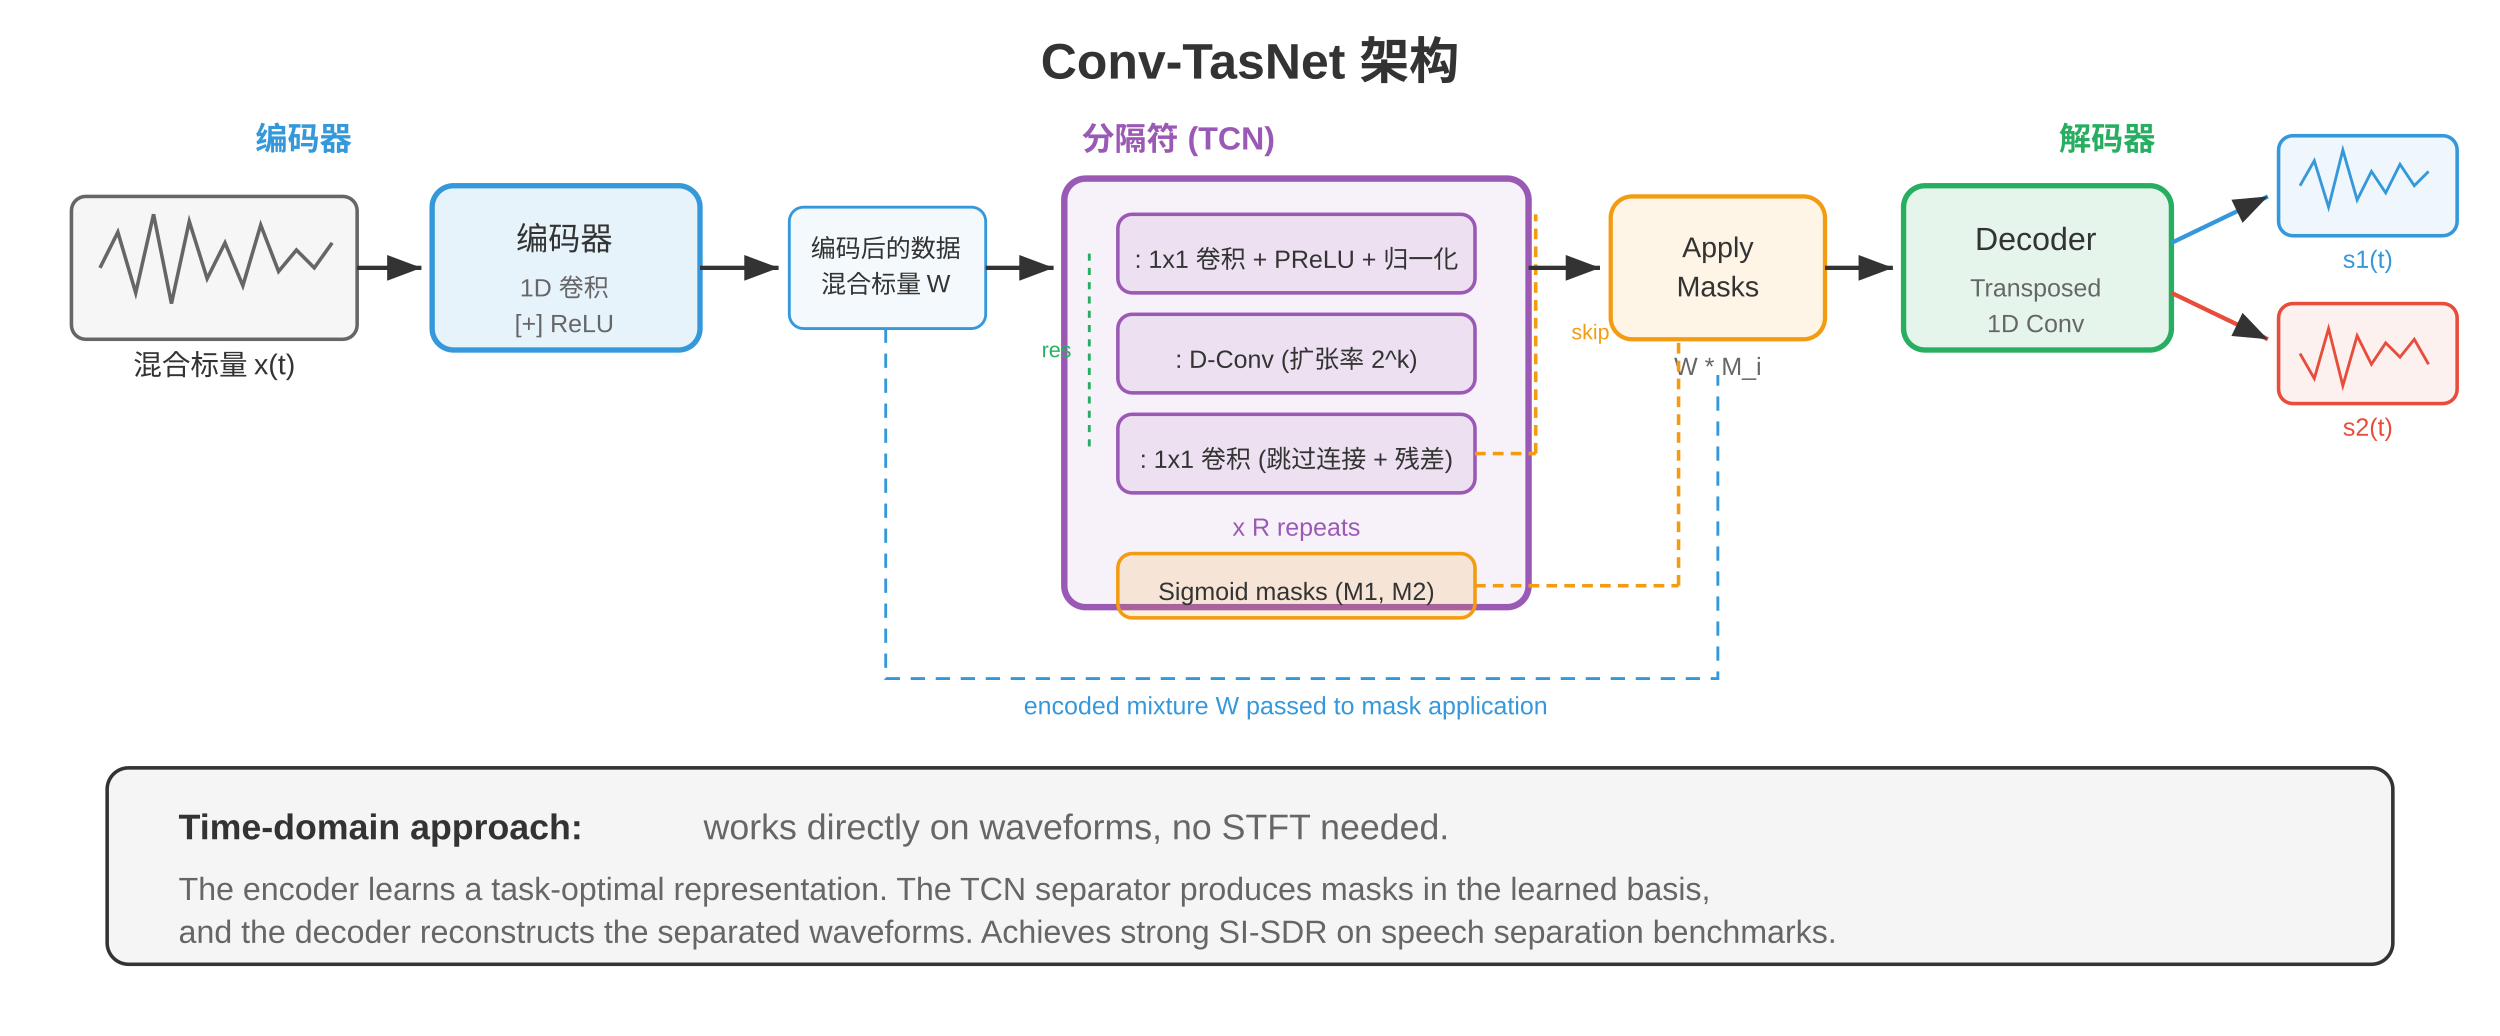
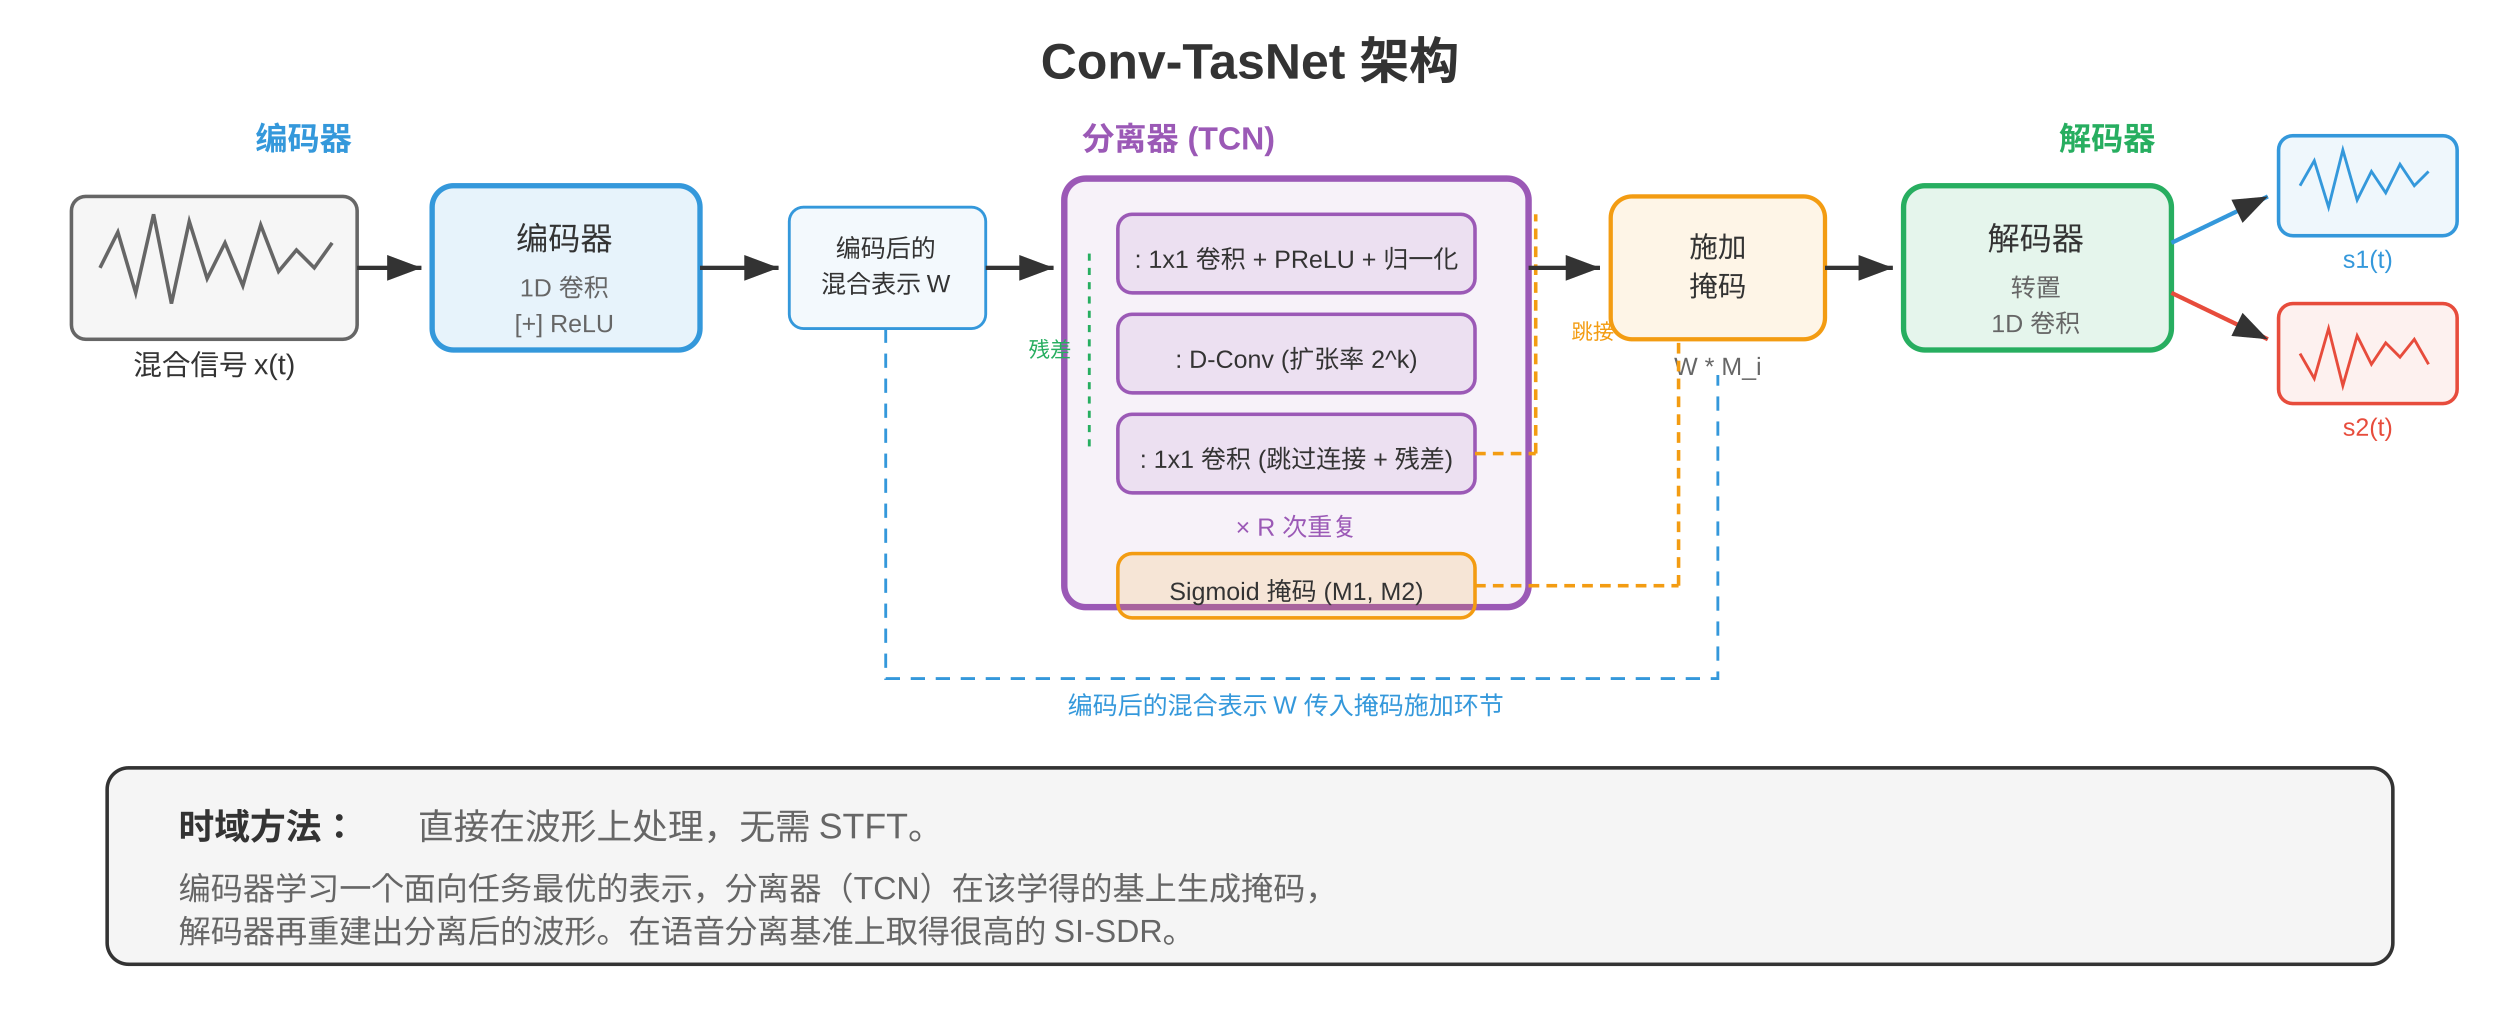
<svg xmlns="http://www.w3.org/2000/svg" width="700" height="290" font-family="Arial, Helvetica, sans-serif">
  <defs>
    <marker id="arrow-ct" markerWidth="8" markerHeight="6" refX="8" refY="3" orient="auto">
      <polygon points="0,0 8,3 0,6" fill="#333" />
    </marker>
  </defs>
  <text x="350" y="22" text-anchor="middle" font-size="14" font-weight="bold" fill="#333">Conv-TasNet 架构</text>
  <text x="85" y="42" text-anchor="middle" font-size="9" font-weight="bold" fill="#3498db">编码器</text>
-   <text x="330" y="42" text-anchor="middle" font-size="9" font-weight="bold" fill="#9b59b6">分隔符 (TCN) </text>
+   <text x="330" y="42" text-anchor="middle" font-size="9" font-weight="bold" fill="#9b59b6">分离器 (TCN) </text>
  <text x="590" y="42" text-anchor="middle" font-size="9" font-weight="bold" fill="#27ae60">解码器</text>
  <rect x="20" y="55" width="80" height="40" rx="4" fill="rgba(102,102,102,0.06)" stroke="#666" stroke-width="1" />
  <polyline points="28,75 33,65 38,82 43,60 48,85 53,62 58,78 63,68 68,80 73,63 78,76 83,70 88,75 93,68" fill="none" stroke="#666" stroke-width="1" />
-   <text x="60" y="105" text-anchor="middle" font-size="8" fill="#333">混合标量 x(t) </text>
+   <text x="60" y="105" text-anchor="middle" font-size="8" fill="#333">混合信号 x(t)</text>
  <line x1="100" y1="75" x2="118" y2="75" stroke="#333" stroke-width="1.2" marker-end="url(#arrow-ct)" />
  <rect x="121" y="52" width="75" height="46" rx="6" fill="rgba(52,152,219,0.12)" stroke="#3498db" stroke-width="1.5" />
  <text x="158" y="70" text-anchor="middle" font-size="9" fill="#333">编码器</text>
  <text x="158" y="83" text-anchor="middle" font-size="7" fill="#666">1D 卷积</text>
  <text x="158" y="93" text-anchor="middle" font-size="7" fill="#666">[+] ReLU </text>
  <line x1="196" y1="75" x2="218" y2="75" stroke="#333" stroke-width="1.2" marker-end="url(#arrow-ct)" />
  <rect x="221" y="58" width="55" height="34" rx="4" fill="rgba(52,152,219,0.06)" stroke="#3498db" stroke-width="0.8" />
-   <text x="248" y="72" text-anchor="middle" font-size="7" fill="#333">编码后的数据</text>
-   <text x="248" y="82" text-anchor="middle" font-size="7" fill="#333">混合标量 W </text>
+   <text x="248" y="72" text-anchor="middle" font-size="7" fill="#333">编码后的</text>
+   <text x="248" y="82" text-anchor="middle" font-size="7" fill="#333">混合表示 W</text>
  <line x1="276" y1="75" x2="295" y2="75" stroke="#333" stroke-width="1.2" marker-end="url(#arrow-ct)" />
  <rect x="298" y="50" width="130" height="120" rx="6" fill="rgba(155,89,182,0.08)" stroke="#9b59b6" stroke-width="1.8" />
  <rect x="313" y="60" width="100" height="22" rx="4" fill="rgba(155,89,182,0.12)" stroke="#9b59b6" stroke-width="1" />
  <text x="363" y="75" text-anchor="middle" font-size="7" fill="#333">: 1x1 卷积 + PReLU + 归一化 </text>
  <rect x="313" y="88" width="100" height="22" rx="4" fill="rgba(155,89,182,0.12)" stroke="#9b59b6" stroke-width="1" />
  <text x="363" y="103" text-anchor="middle" font-size="7" fill="#333">: D-Conv (扩张率 2^k) </text>
  <rect x="313" y="116" width="100" height="22" rx="4" fill="rgba(155,89,182,0.12)" stroke="#9b59b6" stroke-width="1" />
  <text x="363" y="131" text-anchor="middle" font-size="7" fill="#333">: 1x1 卷积 (跳过连接 + 残差) </text>
  <line x1="413" y1="127" x2="430" y2="127" stroke="#f39c12" stroke-width="1" stroke-dasharray="3,2" />
  <line x1="430" y1="127" x2="430" y2="60" stroke="#f39c12" stroke-width="1" stroke-dasharray="3,2" />
-   <text x="440" y="95" font-size="6" fill="#f39c12">skip</text>
+   <text x="440" y="95" font-size="6" fill="#f39c12">跳接</text>
  <line x1="305" y1="71" x2="305" y2="127" stroke="#27ae60" stroke-width="0.8" stroke-dasharray="2,2" />
-   <text x="300" y="100" font-size="6" fill="#27ae60" text-anchor="end">res</text>
-   <text x="363" y="150" text-anchor="middle" font-size="7" fill="#9b59b6">x R repeats</text>
+   <text x="300" y="100" font-size="6" fill="#27ae60" text-anchor="end">残差</text>
+   <text x="363" y="150" text-anchor="middle" font-size="7" fill="#9b59b6">× R 次重复</text>
  <rect x="313" y="155" width="100" height="18" rx="4" fill="rgba(243,156,18,0.15)" stroke="#f39c12" stroke-width="1" />
-   <text x="363" y="168" text-anchor="middle" font-size="7" fill="#333">Sigmoid masks (M1, M2)</text>
+   <text x="363" y="168" text-anchor="middle" font-size="7" fill="#333">Sigmoid 掩码 (M1, M2)</text>
  <line x1="428" y1="75" x2="448" y2="75" stroke="#333" stroke-width="1.2" marker-end="url(#arrow-ct)" />
  <rect x="451" y="55" width="60" height="40" rx="6" fill="rgba(243,156,18,0.1)" stroke="#f39c12" stroke-width="1.2" />
-   <text x="481" y="72" text-anchor="middle" font-size="8" fill="#333">Apply</text>
-   <text x="481" y="83" text-anchor="middle" font-size="8" fill="#333">Masks</text>
+   <text x="481" y="72" text-anchor="middle" font-size="8" fill="#333">施加</text>
+   <text x="481" y="83" text-anchor="middle" font-size="8" fill="#333">掩码</text>
  <text x="481" y="105" text-anchor="middle" font-size="7" fill="#666">W * M_i</text>
  <line x1="413" y1="164" x2="470" y2="164" stroke="#f39c12" stroke-width="1" stroke-dasharray="3,2" />
  <line x1="470" y1="164" x2="470" y2="95" stroke="#f39c12" stroke-width="1" stroke-dasharray="3,2" />
  <line x1="511" y1="75" x2="530" y2="75" stroke="#333" stroke-width="1.2" marker-end="url(#arrow-ct)" />
  <rect x="533" y="52" width="75" height="46" rx="6" fill="rgba(39,174,96,0.12)" stroke="#27ae60" stroke-width="1.5" />
-   <text x="570" y="70" text-anchor="middle" font-size="9" fill="#333">Decoder</text>
-   <text x="570" y="83" text-anchor="middle" font-size="7" fill="#666">Transposed</text>
-   <text x="570" y="93" text-anchor="middle" font-size="7" fill="#666">1D Conv</text>
+   <text x="570" y="70" text-anchor="middle" font-size="9" fill="#333">解码器</text>
+   <text x="570" y="83" text-anchor="middle" font-size="7" fill="#666">转置</text>
+   <text x="570" y="93" text-anchor="middle" font-size="7" fill="#666">1D 卷积</text>
  <line x1="608" y1="68" x2="635" y2="55" stroke="#3498db" stroke-width="1.2" marker-end="url(#arrow-ct)" />
  <line x1="608" y1="82" x2="635" y2="95" stroke="#e74c3c" stroke-width="1.2" marker-end="url(#arrow-ct)" />
  <rect x="638" y="38" width="50" height="28" rx="4" fill="rgba(52,152,219,0.08)" stroke="#3498db" stroke-width="1" />
  <polyline points="644,52 648,45 652,58 656,42 660,56 664,48 668,54 672,46 676,52 680,48" fill="none" stroke="#3498db" stroke-width="0.8" />
  <text x="663" y="75" text-anchor="middle" font-size="7" fill="#3498db">s1(t)</text>
  <rect x="638" y="85" width="50" height="28" rx="4" fill="rgba(231,76,60,0.08)" stroke="#e74c3c" stroke-width="1" />
  <polyline points="644,99 648,106 652,92 656,108 660,94 664,102 668,96 672,100 676,95 680,102" fill="none" stroke="#e74c3c" stroke-width="0.8" />
  <text x="663" y="122" text-anchor="middle" font-size="7" fill="#e74c3c">s2(t)</text>
  <path d="M248,92 L248,190 L481,190 L481,105" fill="none" stroke="#3498db" stroke-width="0.8" stroke-dasharray="4,3" />
-   <text x="360" y="200" text-anchor="middle" font-size="7" fill="#3498db">encoded mixture W passed to mask application</text>
+   <text x="360" y="200" text-anchor="middle" font-size="7" fill="#3498db">编码后的混合表示 W 传入掩码施加环节</text>
  <rect x="30" y="215" width="640" height="55" rx="6" fill="#f5f5f5" stroke="#333" stroke-width="1" />
-   <text x="50" y="235" font-size="10" font-weight="bold" fill="#333">Time-domain approach:</text>
-   <text x="197" y="235" font-size="10" fill="#666">works directly on waveforms, no STFT needed.</text>
-   <text x="50" y="252" font-size="9" fill="#666">The encoder learns a task-optimal representation. The TCN separator produces masks in the learned basis,</text>
-   <text x="50" y="264" font-size="9" fill="#666">and the decoder reconstructs the separated waveforms. Achieves strong SI-SDR on speech separation benchmarks.</text>
+   <text x="50" y="235" font-size="10" font-weight="bold" fill="#333">时域方法：</text>
+   <text x="117" y="235" font-size="10" fill="#666">直接在波形上处理，无需 STFT。</text>
+   <text x="50" y="252" font-size="9" fill="#666">编码器学习一个面向任务最优的表示，分离器（TCN）在该学得的基上生成掩码，</text>
+   <text x="50" y="264" font-size="9" fill="#666">解码器再重建出分离后的波形。在语音分离基准上取得很高的 SI-SDR。</text>
</svg>
